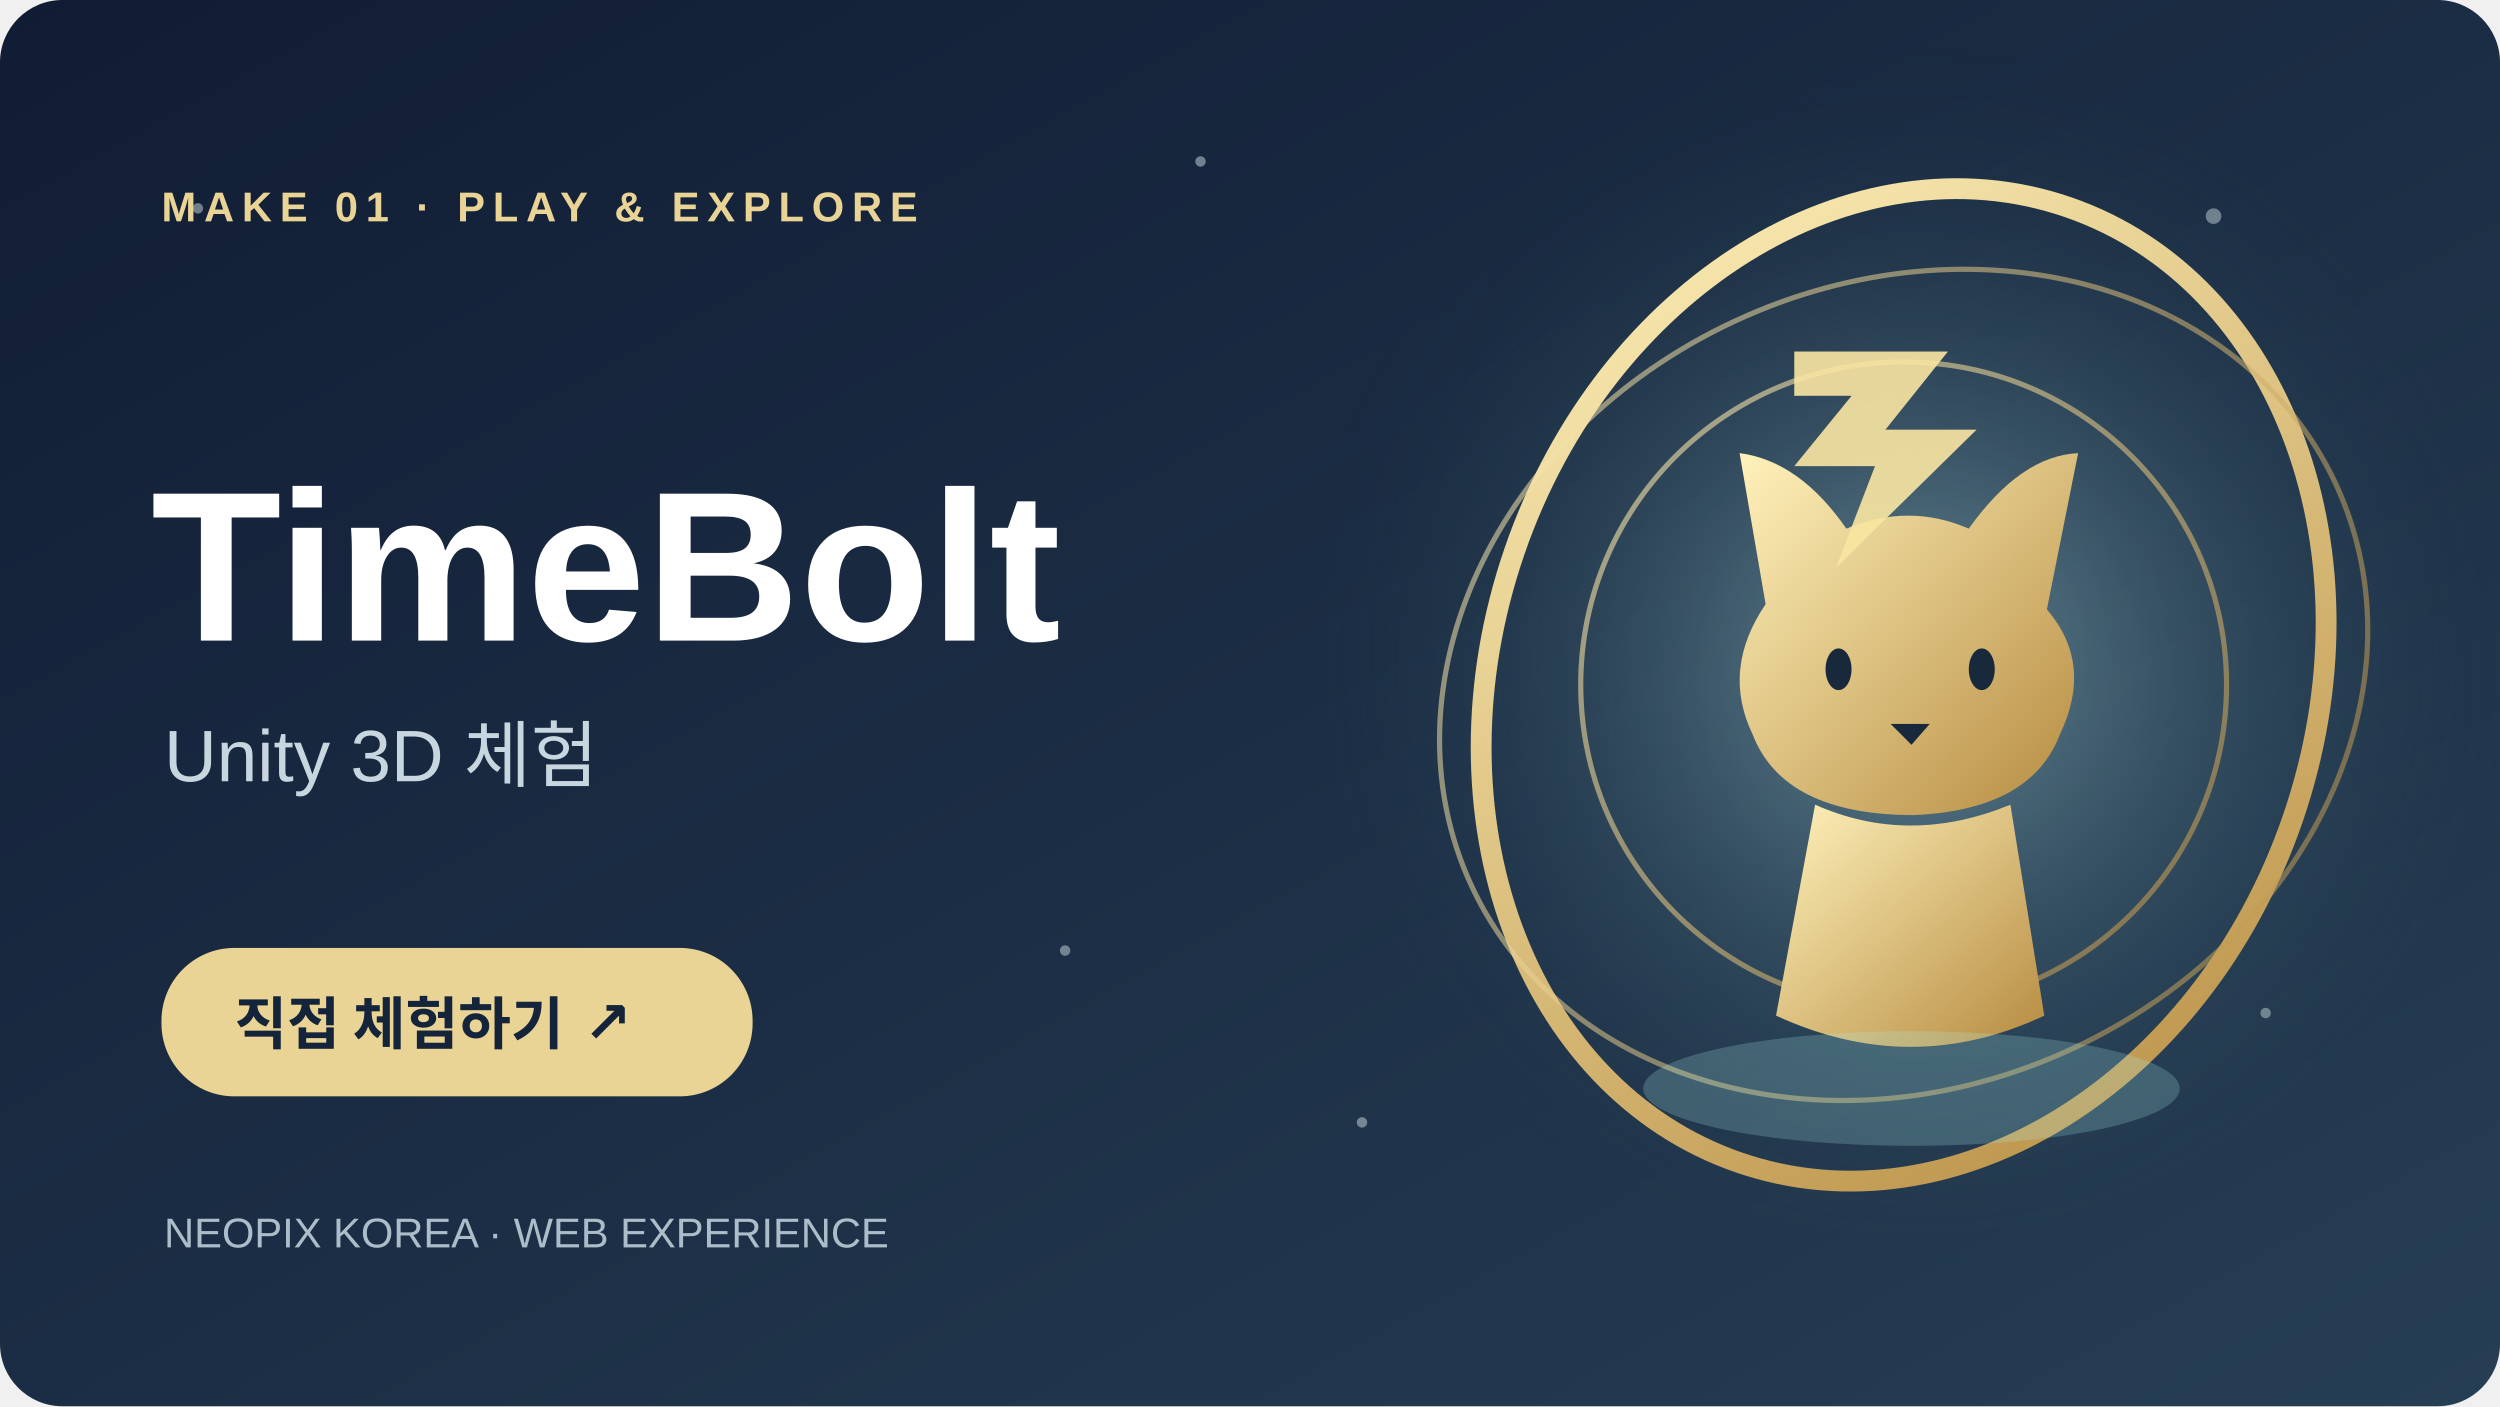
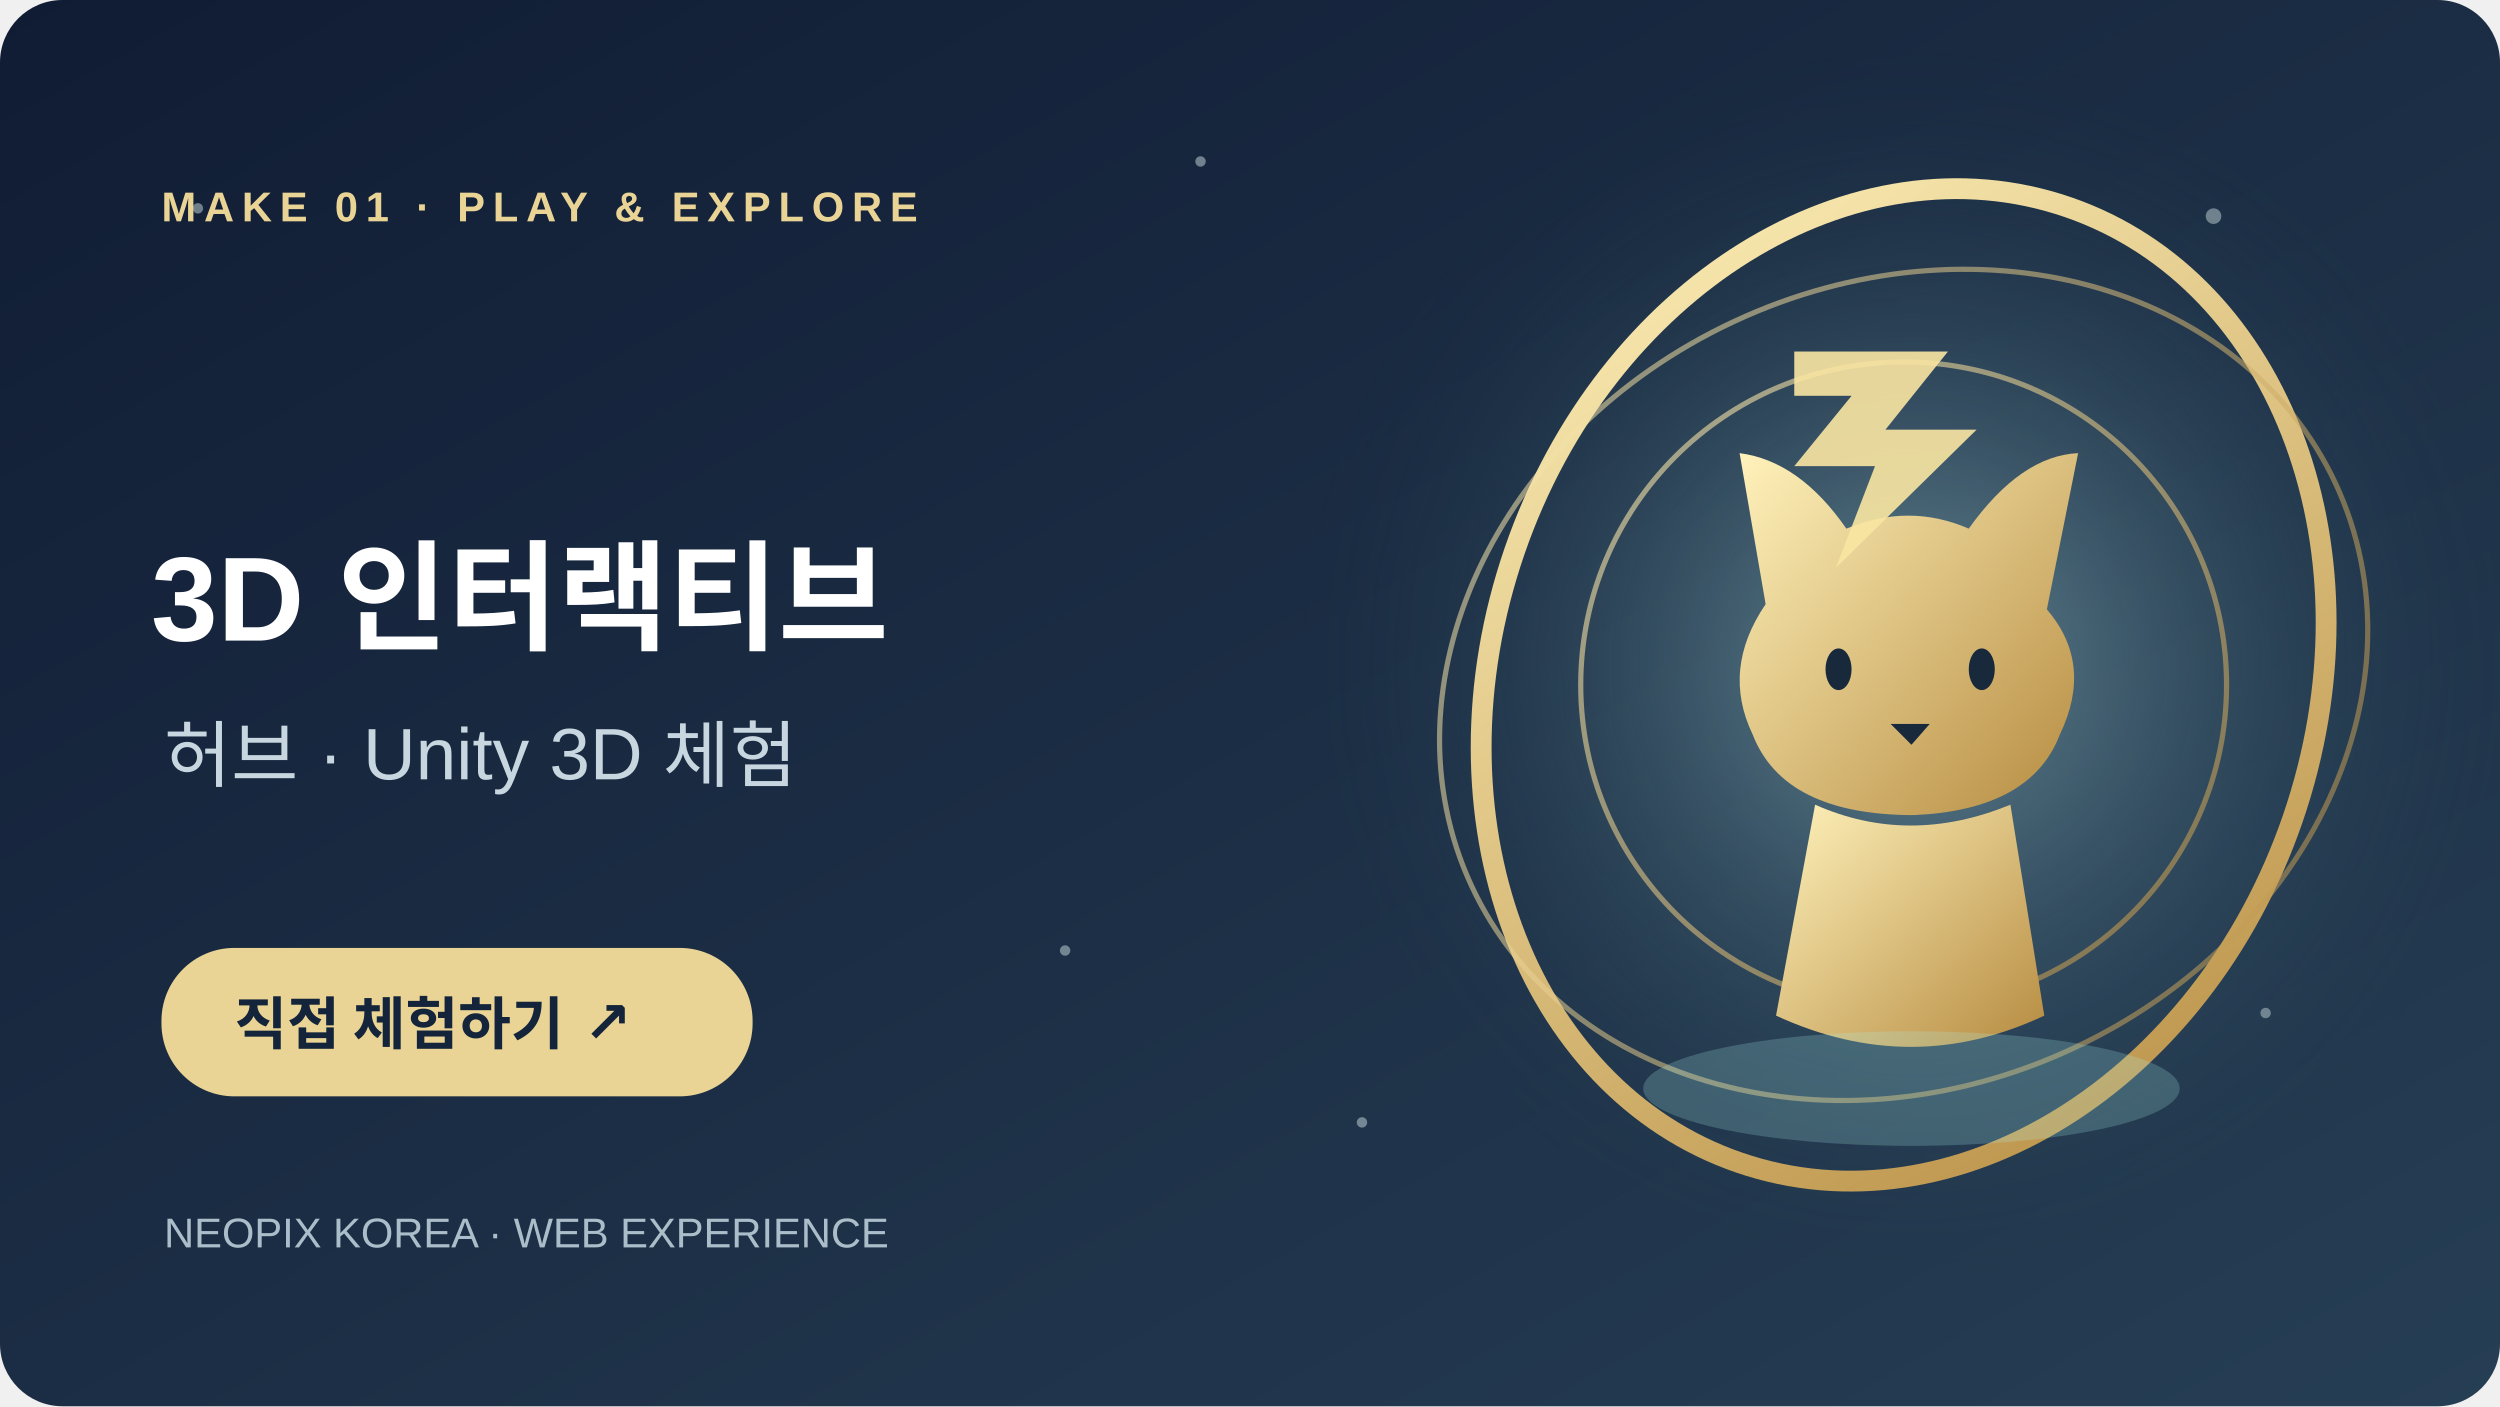
<svg xmlns="http://www.w3.org/2000/svg" width="960" height="540" viewBox="0 0 960 540" role="img" aria-labelledby="title desc">
  <defs>
    <linearGradient id="bg" x2="1" y2="1">
      <stop stop-color="#101c34" />
      <stop offset="1" stop-color="#263e54" />
    </linearGradient>
    <linearGradient id="gold" x2="1" y2="1">
      <stop stop-color="#fff2bb" />
      <stop offset="1" stop-color="#b68b40" />
    </linearGradient>
    <radialGradient id="portal">
      <stop stop-color="#b9eff0" stop-opacity=".48" />
      <stop offset="1" stop-color="#173343" stop-opacity="0" />
    </radialGradient>
  </defs>
  <rect width="960" height="540" rx="24" fill="url(#bg)" />
  <g fill="#cbdcdd" opacity=".5">
    <circle cx="76" cy="80" r="2" />
    <circle cx="461" cy="62" r="2" />
    <circle cx="850" cy="83" r="3" />
    <circle cx="870" cy="389" r="2" />
    <circle cx="523" cy="431" r="2" />
    <circle cx="409" cy="365" r="2" />
  </g>
  <circle cx="735" cy="255" r="237" fill="url(#portal)" />
  <g fill="none" stroke="url(#gold)">
    <ellipse cx="731" cy="263" rx="158" ry="194" stroke-width="8" transform="rotate(19 731 263)" />
    <ellipse cx="731" cy="263" rx="183" ry="154" stroke-width="2" opacity=".55" transform="rotate(-25 731 263)" />
    <circle cx="731" cy="263" r="124" stroke-width="2" opacity=".6" />
  </g>
  <g fill="url(#gold)">
    <path d="M678 232L668 174Q691 177 709 203Q733 193 756 203Q776 175 798 174L786 234Q804 255 791 282Q780 311 735 313Q685 313 673 282Q661 257 678 232Z" />
    <path d="M697 309Q733 325 772 309L785 390Q734 414 682 390Z" />
  </g>
  <g fill="#17293b">
    <ellipse cx="706" cy="257" rx="5" ry="8" />
    <ellipse cx="761" cy="257" rx="5" ry="8" />
    <path d="M726 278L741 278L734 286Z" />
  </g>
  <ellipse cx="734" cy="418" rx="103" ry="22" fill="#a9ece7" opacity=".22" />
  <path d="M689 135H748L724 165H759L705 218L720 179H689L711 152H689Z" fill="#fae6a2" opacity=".9" />
  <g font-family="Arial, 'Noto Sans KR', sans-serif">
    <text x="62" y="85" font-size="16" font-weight="700" fill="#ead495" letter-spacing="3">MAKE 01 · PLAY &amp; EXPLORE</text>
-     <text x="58" y="246" font-size="82" font-weight="800" fill="#fff">TimeBolt</text>
-     <text x="63" y="300" font-size="28" fill="#c8d6df">Unity 3D 체험</text>
+     <text x="58" y="246" font-size="46" font-weight="800" fill="#fff">3D 인터랙티브</text>
+     <text x="63" y="300" font-size="28" fill="#c8d6df">허브 · Unity 3D 체험</text>
    <rect x="62" y="364" width="227" height="57" rx="28" fill="#ead495" />
    <text x="90" y="401" font-size="22" font-weight="700" fill="#14243a">직접 체험하기 ↗</text>
    <text x="63" y="479" font-size="16" fill="#acbdca">NEOPIX KOREA · WEB EXPERIENCE</text>
  </g>
</svg>
